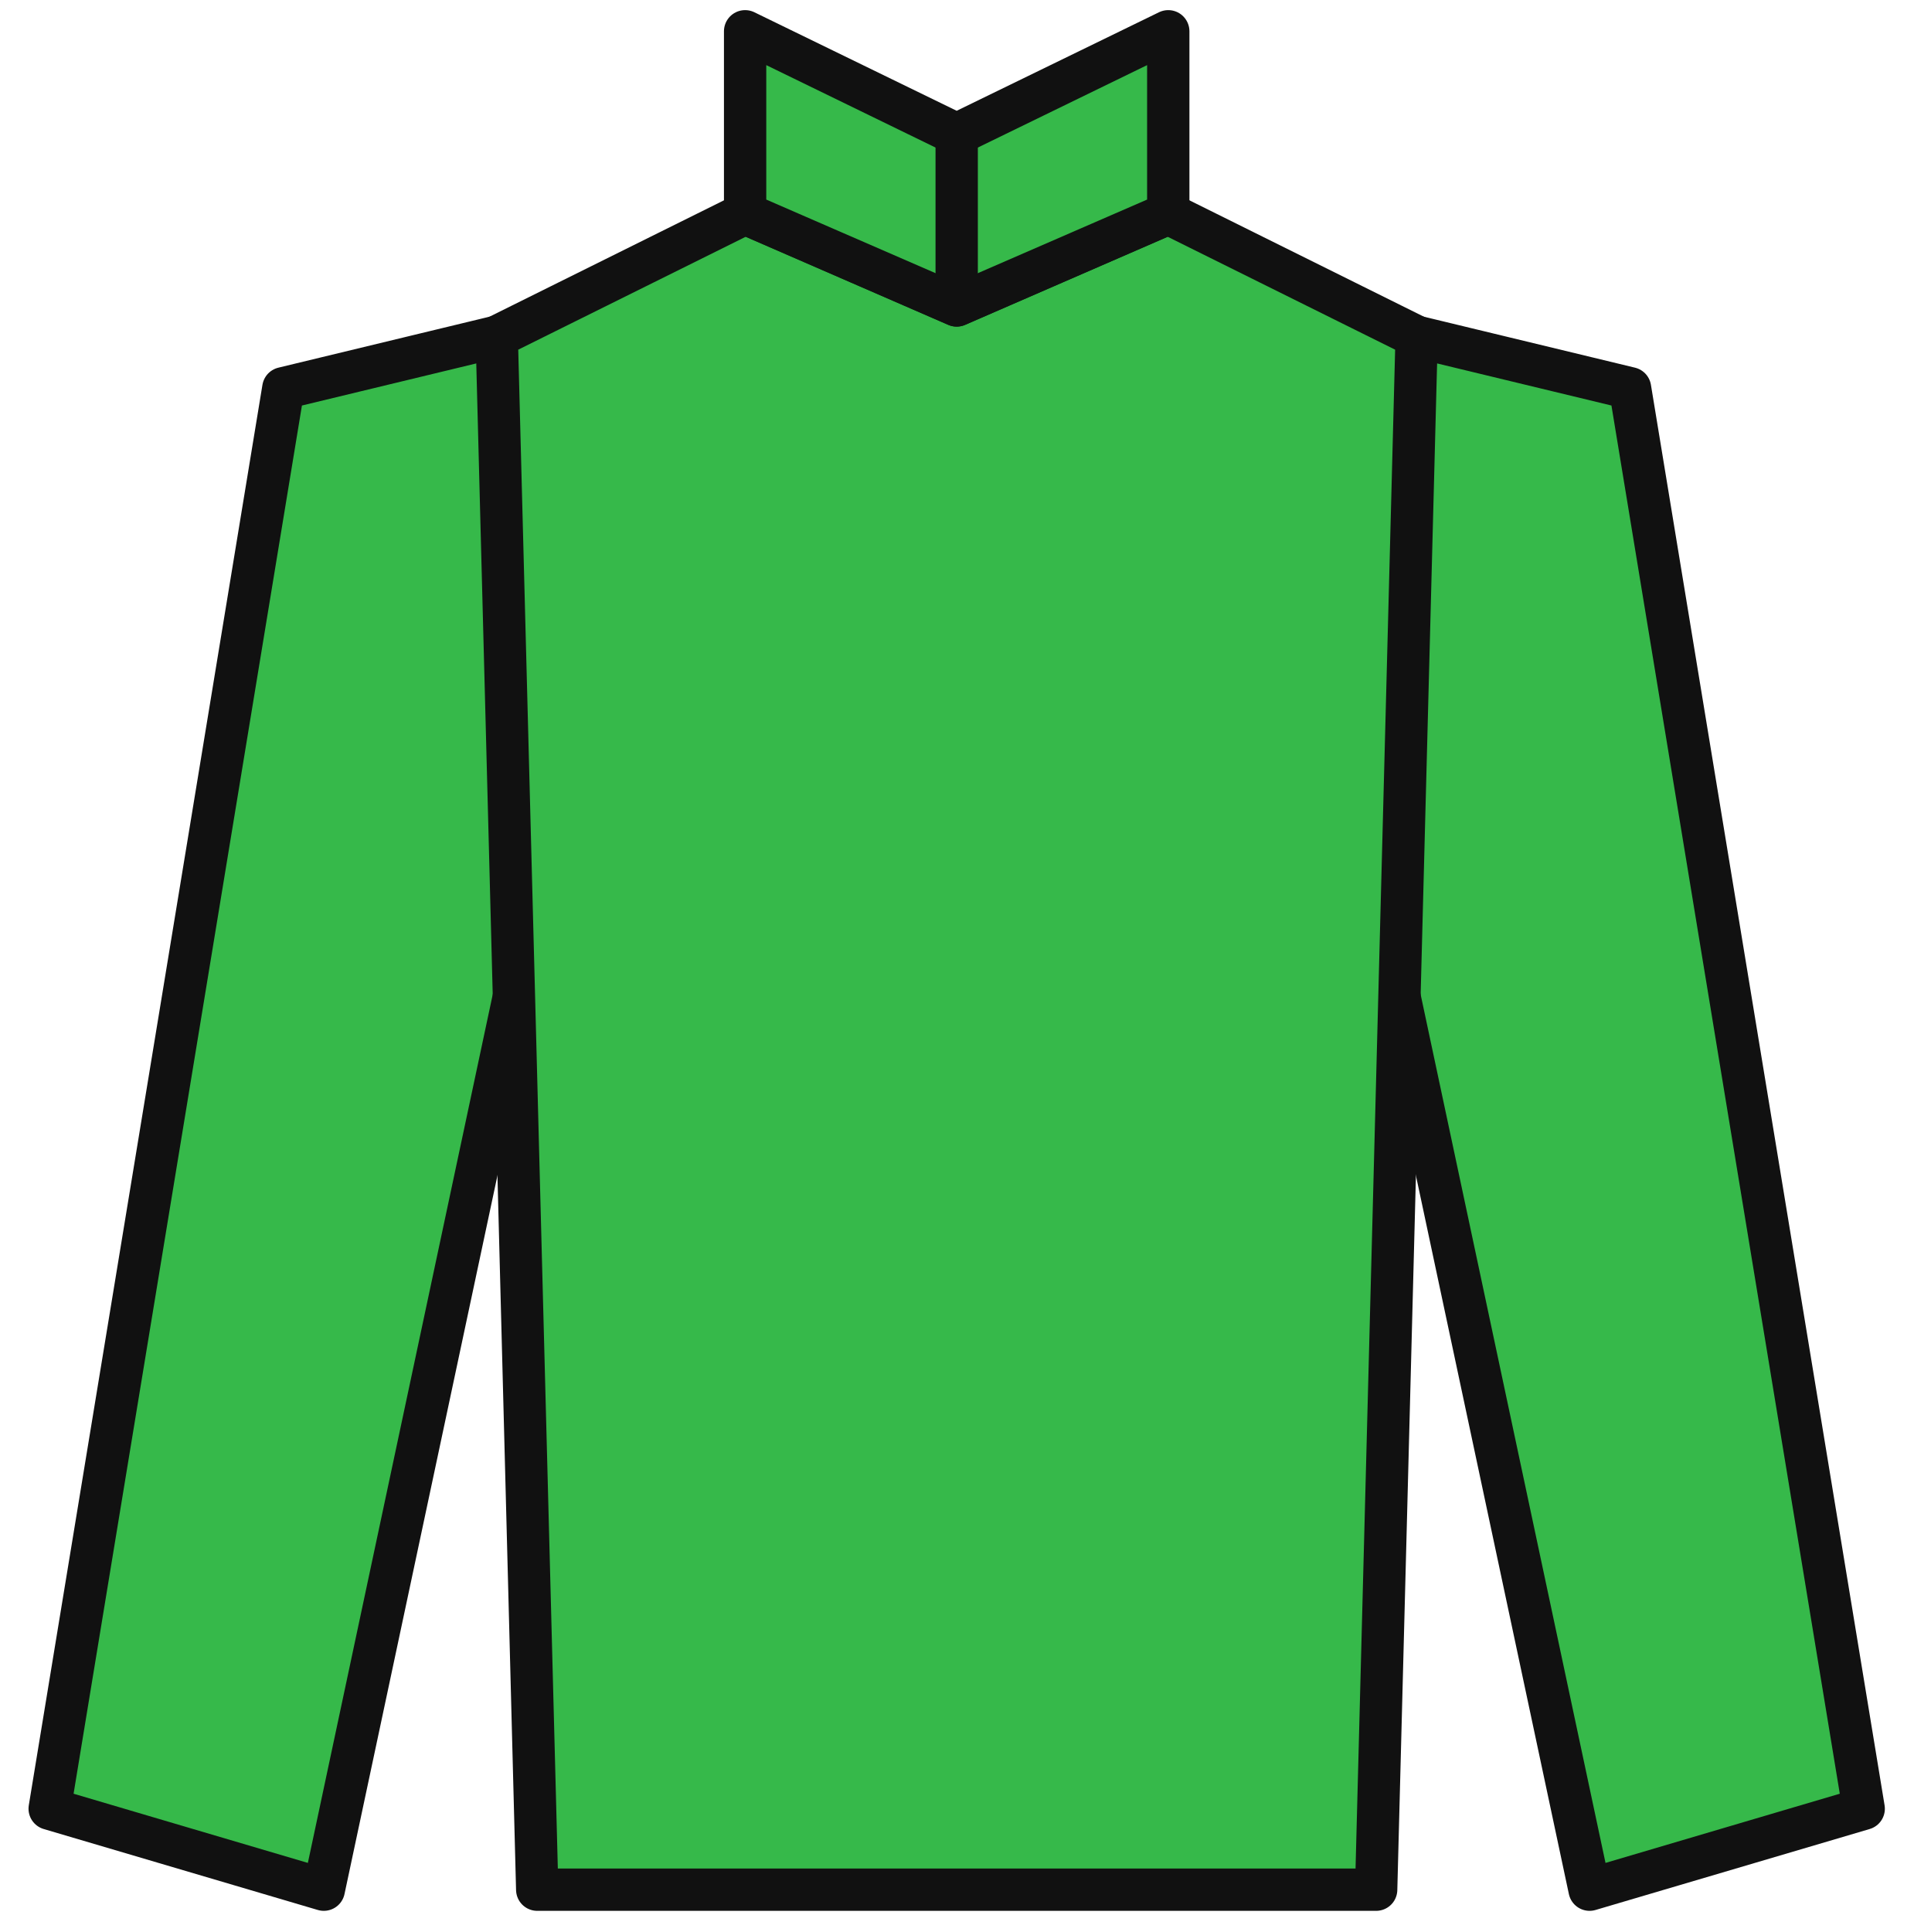
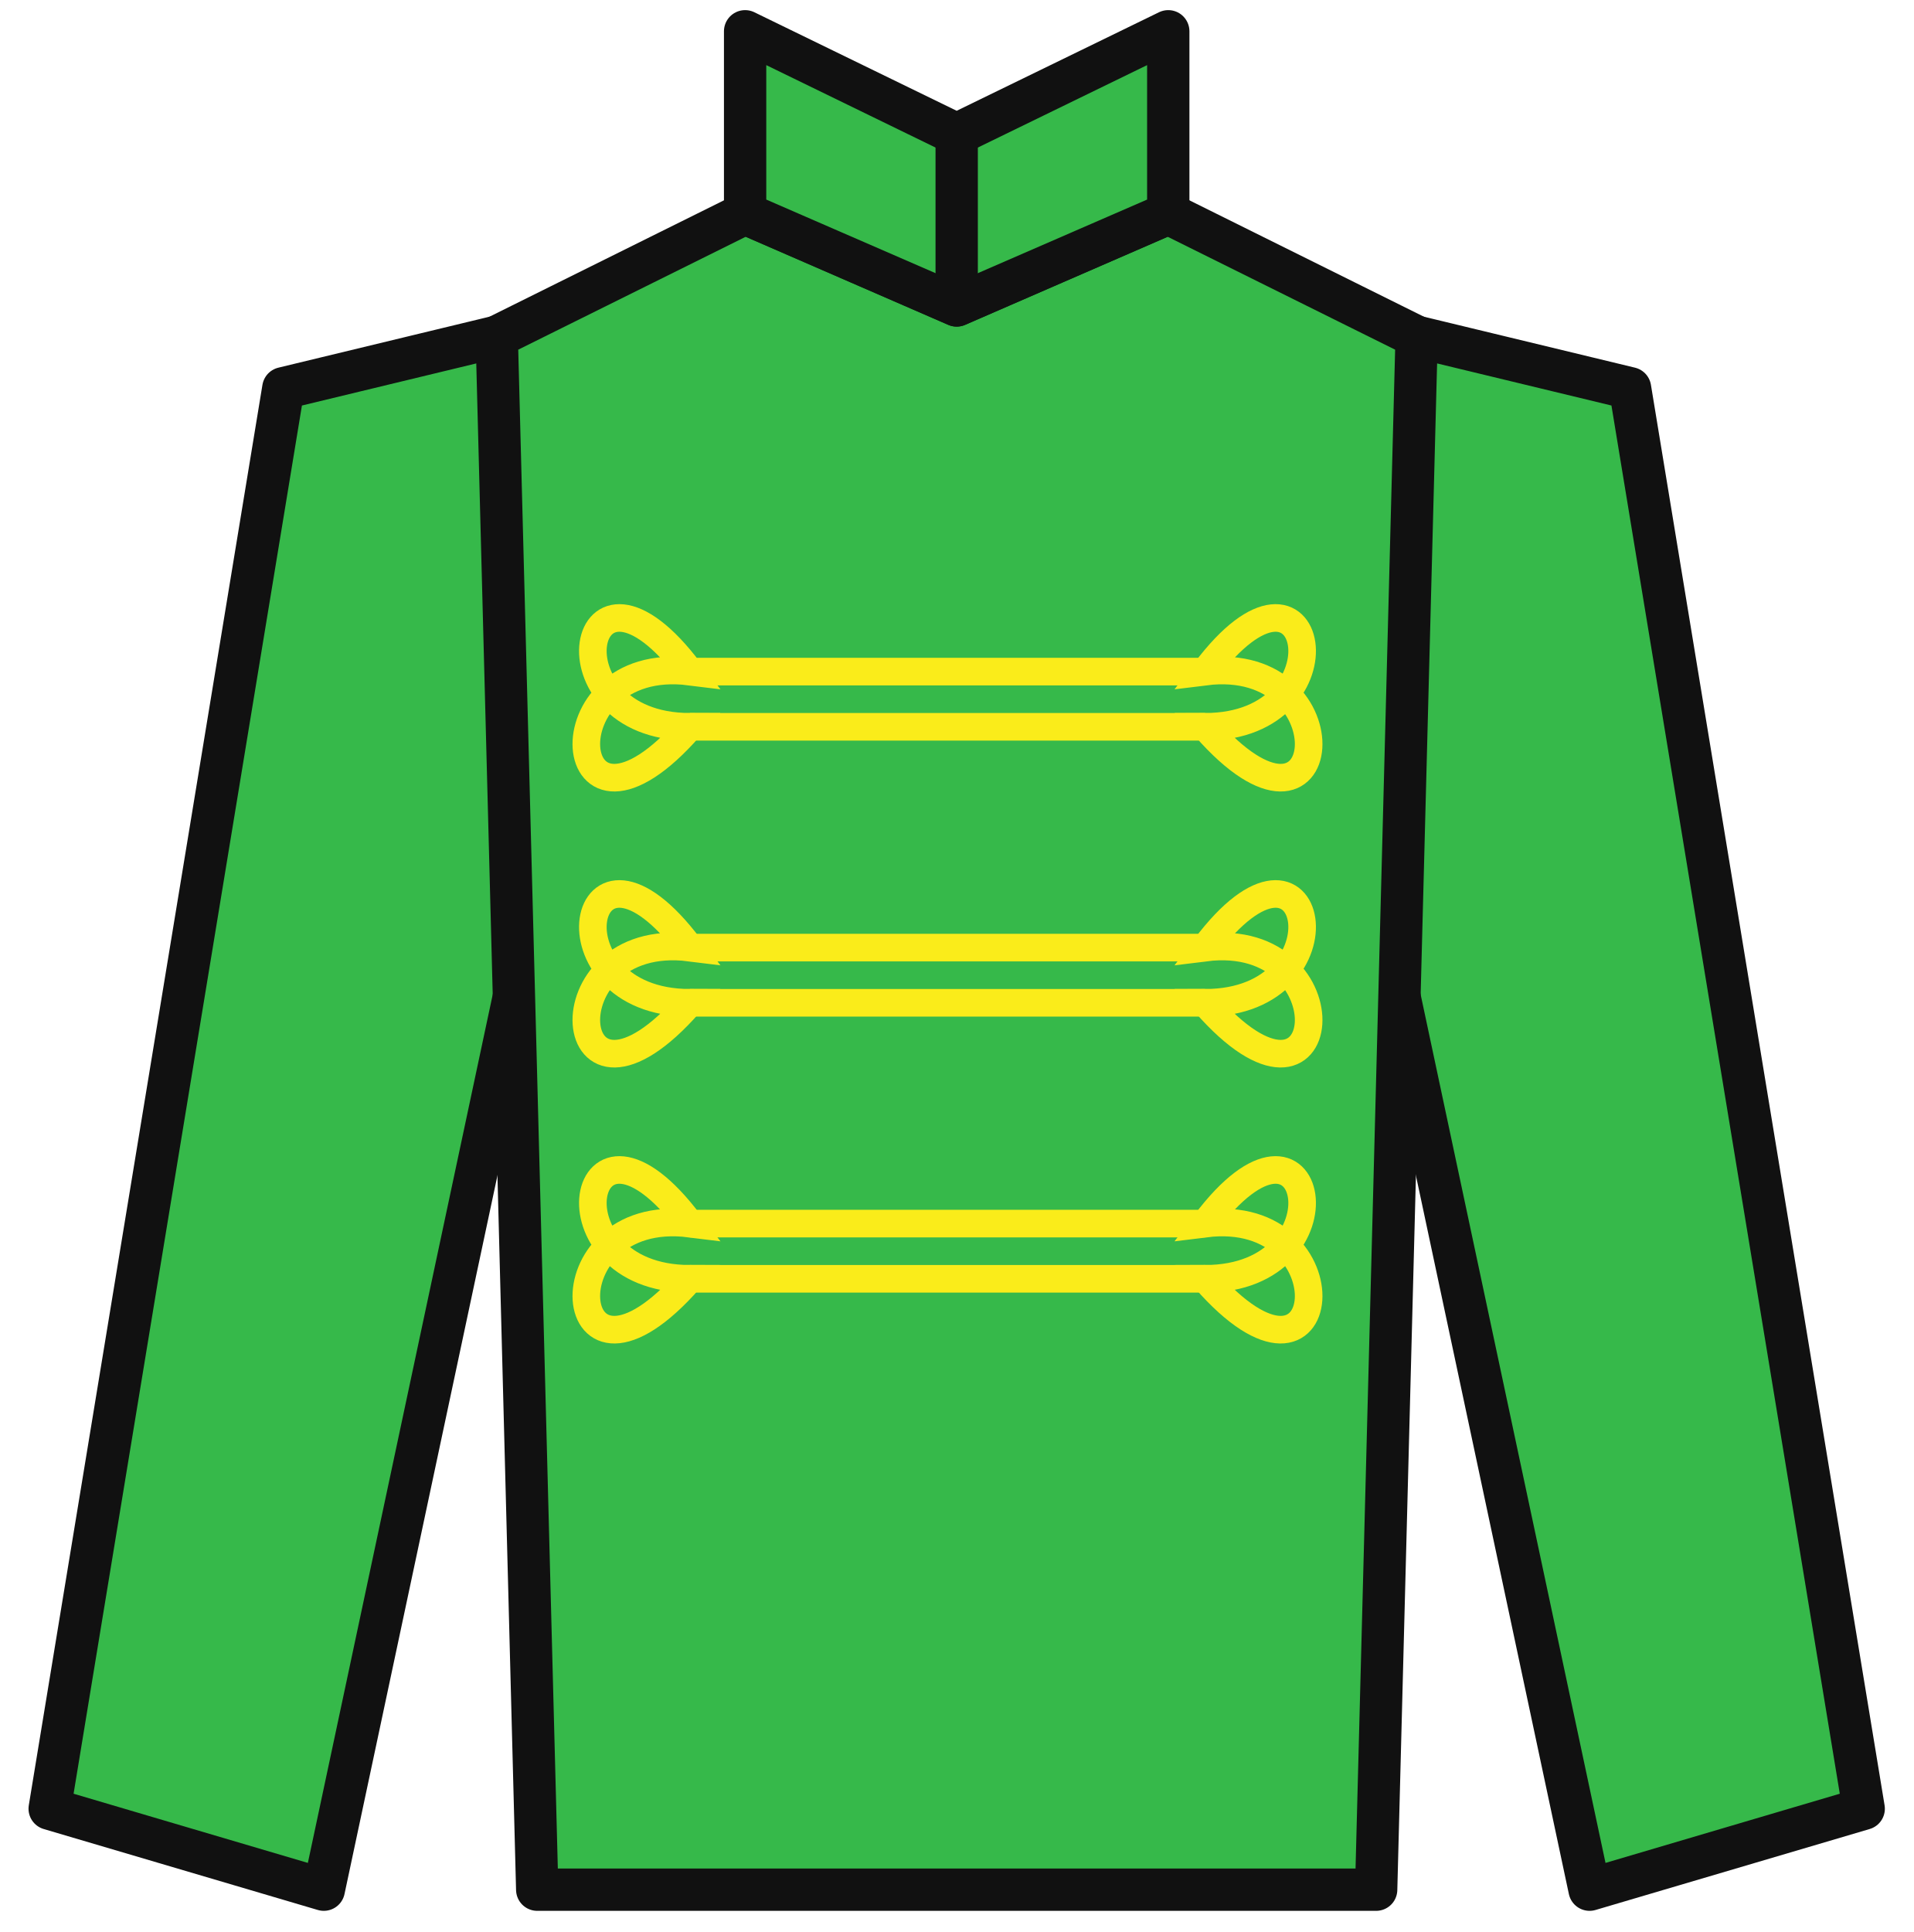
<svg xmlns="http://www.w3.org/2000/svg" class="trikot" viewBox="-1.5 -0.5 104 105" aria-hidden="true">
-   <clipPath id="d1594739al">
+   <clipPath id="fix5al">
    <path d="M25.5,17.8 L13.9,20.6 L1.2,97.8 L16.1,102.2 L27,51 Z" />
  </clipPath>
-   <g clip-path="url(#d1594739al)">
+   <g clip-path="url(#fix5al)">
    <rect x="0" y="17" width="28" height="86.5" fill="#36B94A" />
  </g>
  <path d="M25.5,17.8 L13.9,20.6 L1.2,97.8 L16.1,102.2 L27,51 Z" fill="none" stroke="#111111" stroke-width="2.3" stroke-linejoin="round" />
-   <clipPath id="d1594739ar">
+   <clipPath id="fix5ar">
    <path d="M75.5,17.8 L87.1,20.6 L99.8,97.8 L84.9,102.2 L74,51 Z" />
  </clipPath>
-   <g clip-path="url(#d1594739ar)">
+   <g clip-path="url(#fix5ar)">
    <rect x="73" y="17" width="28" height="86.5" fill="#36B94A" />
  </g>
  <path d="M75.5,17.8 L87.1,20.6 L99.8,97.8 L84.9,102.2 L74,51 Z" fill="none" stroke="#111111" stroke-width="2.3" stroke-linejoin="round" />
-   <clipPath id="d1594739k">
+   <clipPath id="fix5k">
    <path d="M25.5,17.8 L39,11.1 L50.5,16.1 L62,11.1 L75.5,17.8 L73.3,102.2 L27.7,102.2 Z" />
  </clipPath>
-   <g clip-path="url(#d1594739k)">
+   <g clip-path="url(#fix5k)">
    <rect x="25" y="10" width="51" height="93" fill="#36B94A" />
  </g>
  <path d="M25.5,17.8 L39,11.1 L50.5,16.1 L62,11.1 L75.5,17.8 L73.3,102.2 L27.7,102.2 Z" fill="none" stroke="#111111" stroke-width="2.3" stroke-linejoin="round" />
  <path d="M39,1.2 L50.5,6.8 L62,1.2 L62,11.1 L50.5,16.1 L39,11.1 Z" fill="#36B94A" stroke="#111111" stroke-width="2.3" stroke-linejoin="round" />
  <path d="M50.5,6.8 L50.5,16.1" fill="none" stroke="#111111" stroke-width="2.3" />
+   <g stroke="#FAEC1A" stroke-width="1.5" fill="none">
+     <path d="M36 36 H64 M36 39 H64" />
+     <path d="M36 36 C30 28 28 39 36 39 C29 47 28 35 36 36Z M64 36 C70 28 72 39 64 39 C71 47 72 35 64 36Z" />
+   </g>
+   <g stroke="#FAEC1A" stroke-width="1.5" fill="none">
+     <path d="M36 51 H64 M36 54 H64" />
+     <path d="M36 51 C30 43 28 54 36 54 C29 62 28 50 36 51Z M64 51 C70 43 72 54 64 54 C71 62 72 50 64 51Z" />
+   </g>
+   <g stroke="#FAEC1A" stroke-width="1.5" fill="none">
+     <path d="M36 66 H64 M36 69 H64" />
+     <path d="M36 66 C30 58 28 69 36 69 C29 77 28 65 36 66Z M64 66 C70 58 72 69 64 69 C71 77 72 65 64 66Z" />
+   </g>
</svg>
